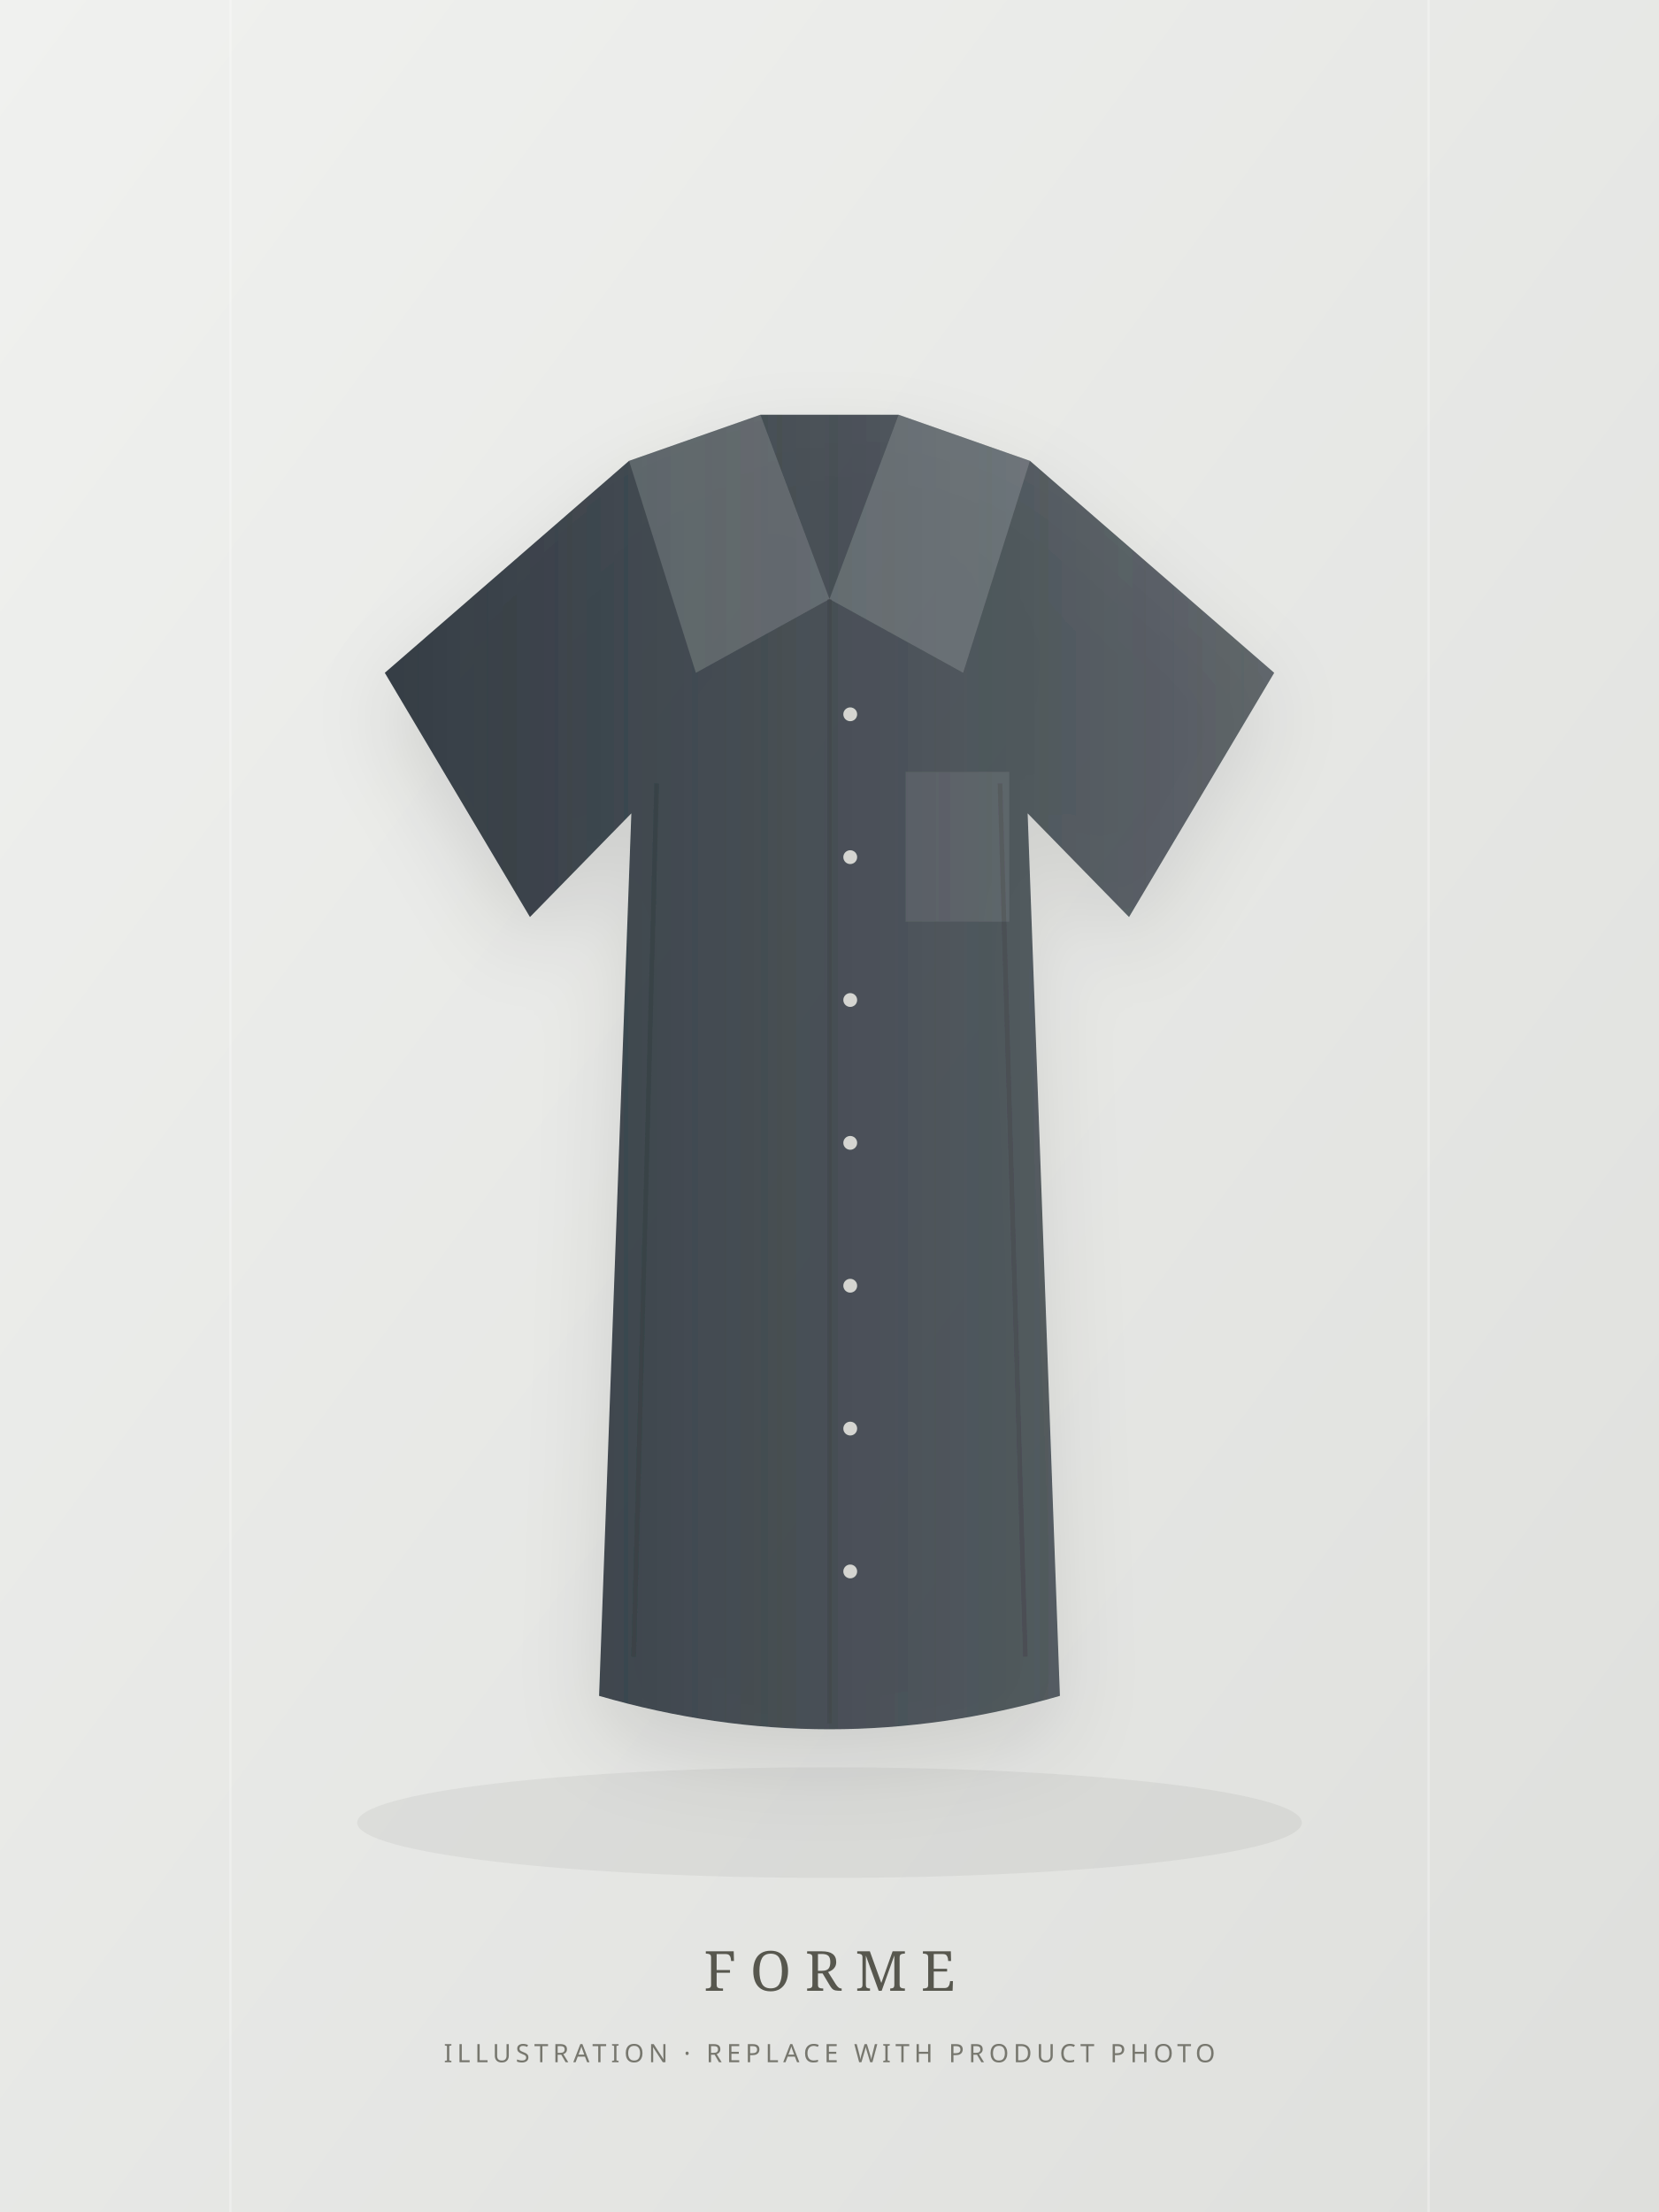
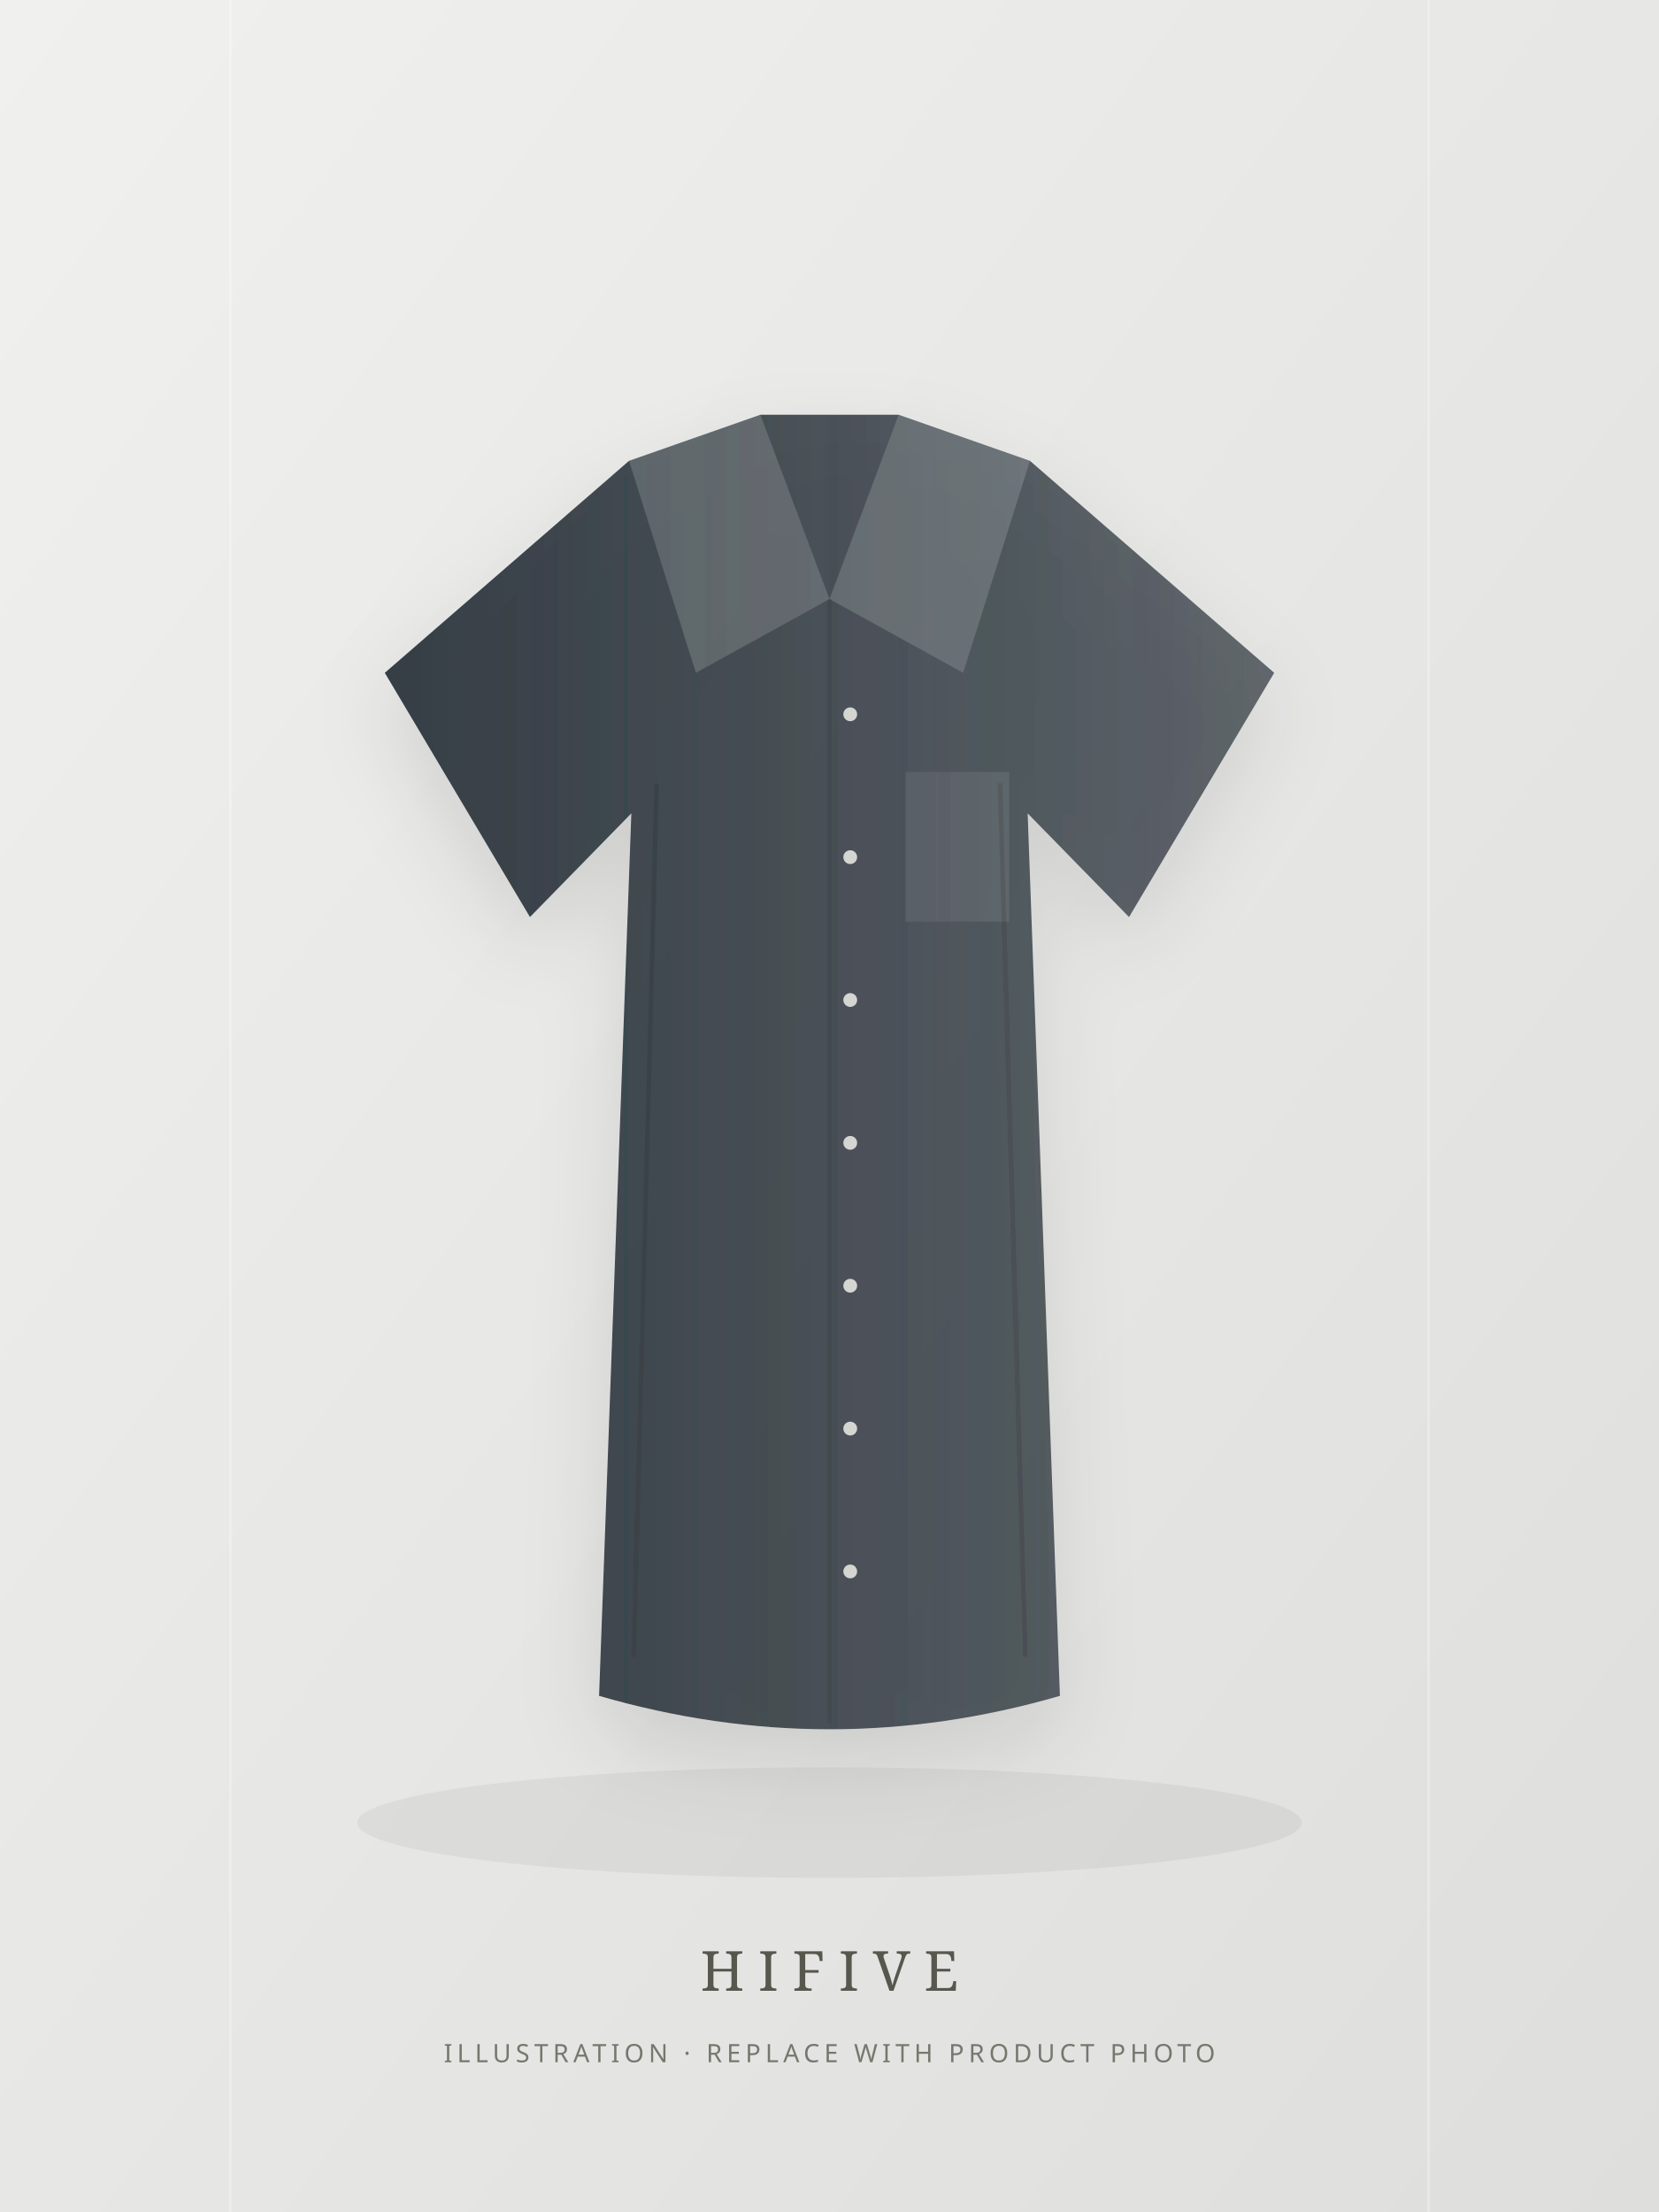
<svg xmlns="http://www.w3.org/2000/svg" width="720" height="960" viewBox="0 0 720 960">
  <defs>
    <linearGradient id="b" x2="1" y2="1">
      <stop stop-color="#F0F1EF" />
      <stop offset="1" stop-color="#DEDFDC" />
    </linearGradient>
    <linearGradient id="c">
      <stop stop-color="#343D44" />
      <stop offset="1" stop-color="#343D44" stop-opacity=".75" />
    </linearGradient>
    <filter id="s">
      <feDropShadow dx="0" dy="15" stdDeviation="18" flood-opacity=".12" />
    </filter>
  </defs>
  <rect width="720" height="960" fill="url(#b)" />
  <path d="M100 0V960M620 0V960" stroke="#fff" opacity=".3" />
  <ellipse cx="360" cy="791" rx="205" ry="24" fill="#000" opacity=".05" />
  <g filter="url(#s)" transform="">
    <path d="M273 200L330 180H390L447 200L553 292L490 398L446 353L460 736Q360 765 260 736L274 353L230 398L167 292Z" fill="url(#c)" />
    <path d="M330 180L360 260L302 292L273 200M390 180L360 260L418 292L447 200" fill="#fff" opacity=".16" />
    <path d="M360 260V748M285 340L275 719M434 340L445 719" stroke="#202020" stroke-opacity=".16" stroke-width="2" />
    <path d="M393 335H438V400H393Z" fill="#fff" opacity=".08" />
    <circle cx="369" cy="310" r="3" fill="#f7f5f0" opacity=".8" />
    <circle cx="369" cy="372" r="3" fill="#f7f5f0" opacity=".8" />
    <circle cx="369" cy="434" r="3" fill="#f7f5f0" opacity=".8" />
    <circle cx="369" cy="496" r="3" fill="#f7f5f0" opacity=".8" />
    <circle cx="369" cy="558" r="3" fill="#f7f5f0" opacity=".8" />
    <circle cx="369" cy="620" r="3" fill="#f7f5f0" opacity=".8" />
    <circle cx="369" cy="682" r="3" fill="#f7f5f0" opacity=".8" />
  </g>
-   <text x="360" y="864" text-anchor="middle" font-family="Georgia,serif" font-size="24" letter-spacing="6" fill="#57574e">FORME</text>
+   <text x="360" y="864" text-anchor="middle" font-family="Georgia,serif" font-size="24" letter-spacing="6" fill="#57574e">HIFIVE</text>
  <text x="360" y="895" text-anchor="middle" font-family="sans-serif" font-size="11" letter-spacing="2" fill="#77776e">ILLUSTRATION · REPLACE WITH PRODUCT PHOTO</text>
</svg>
